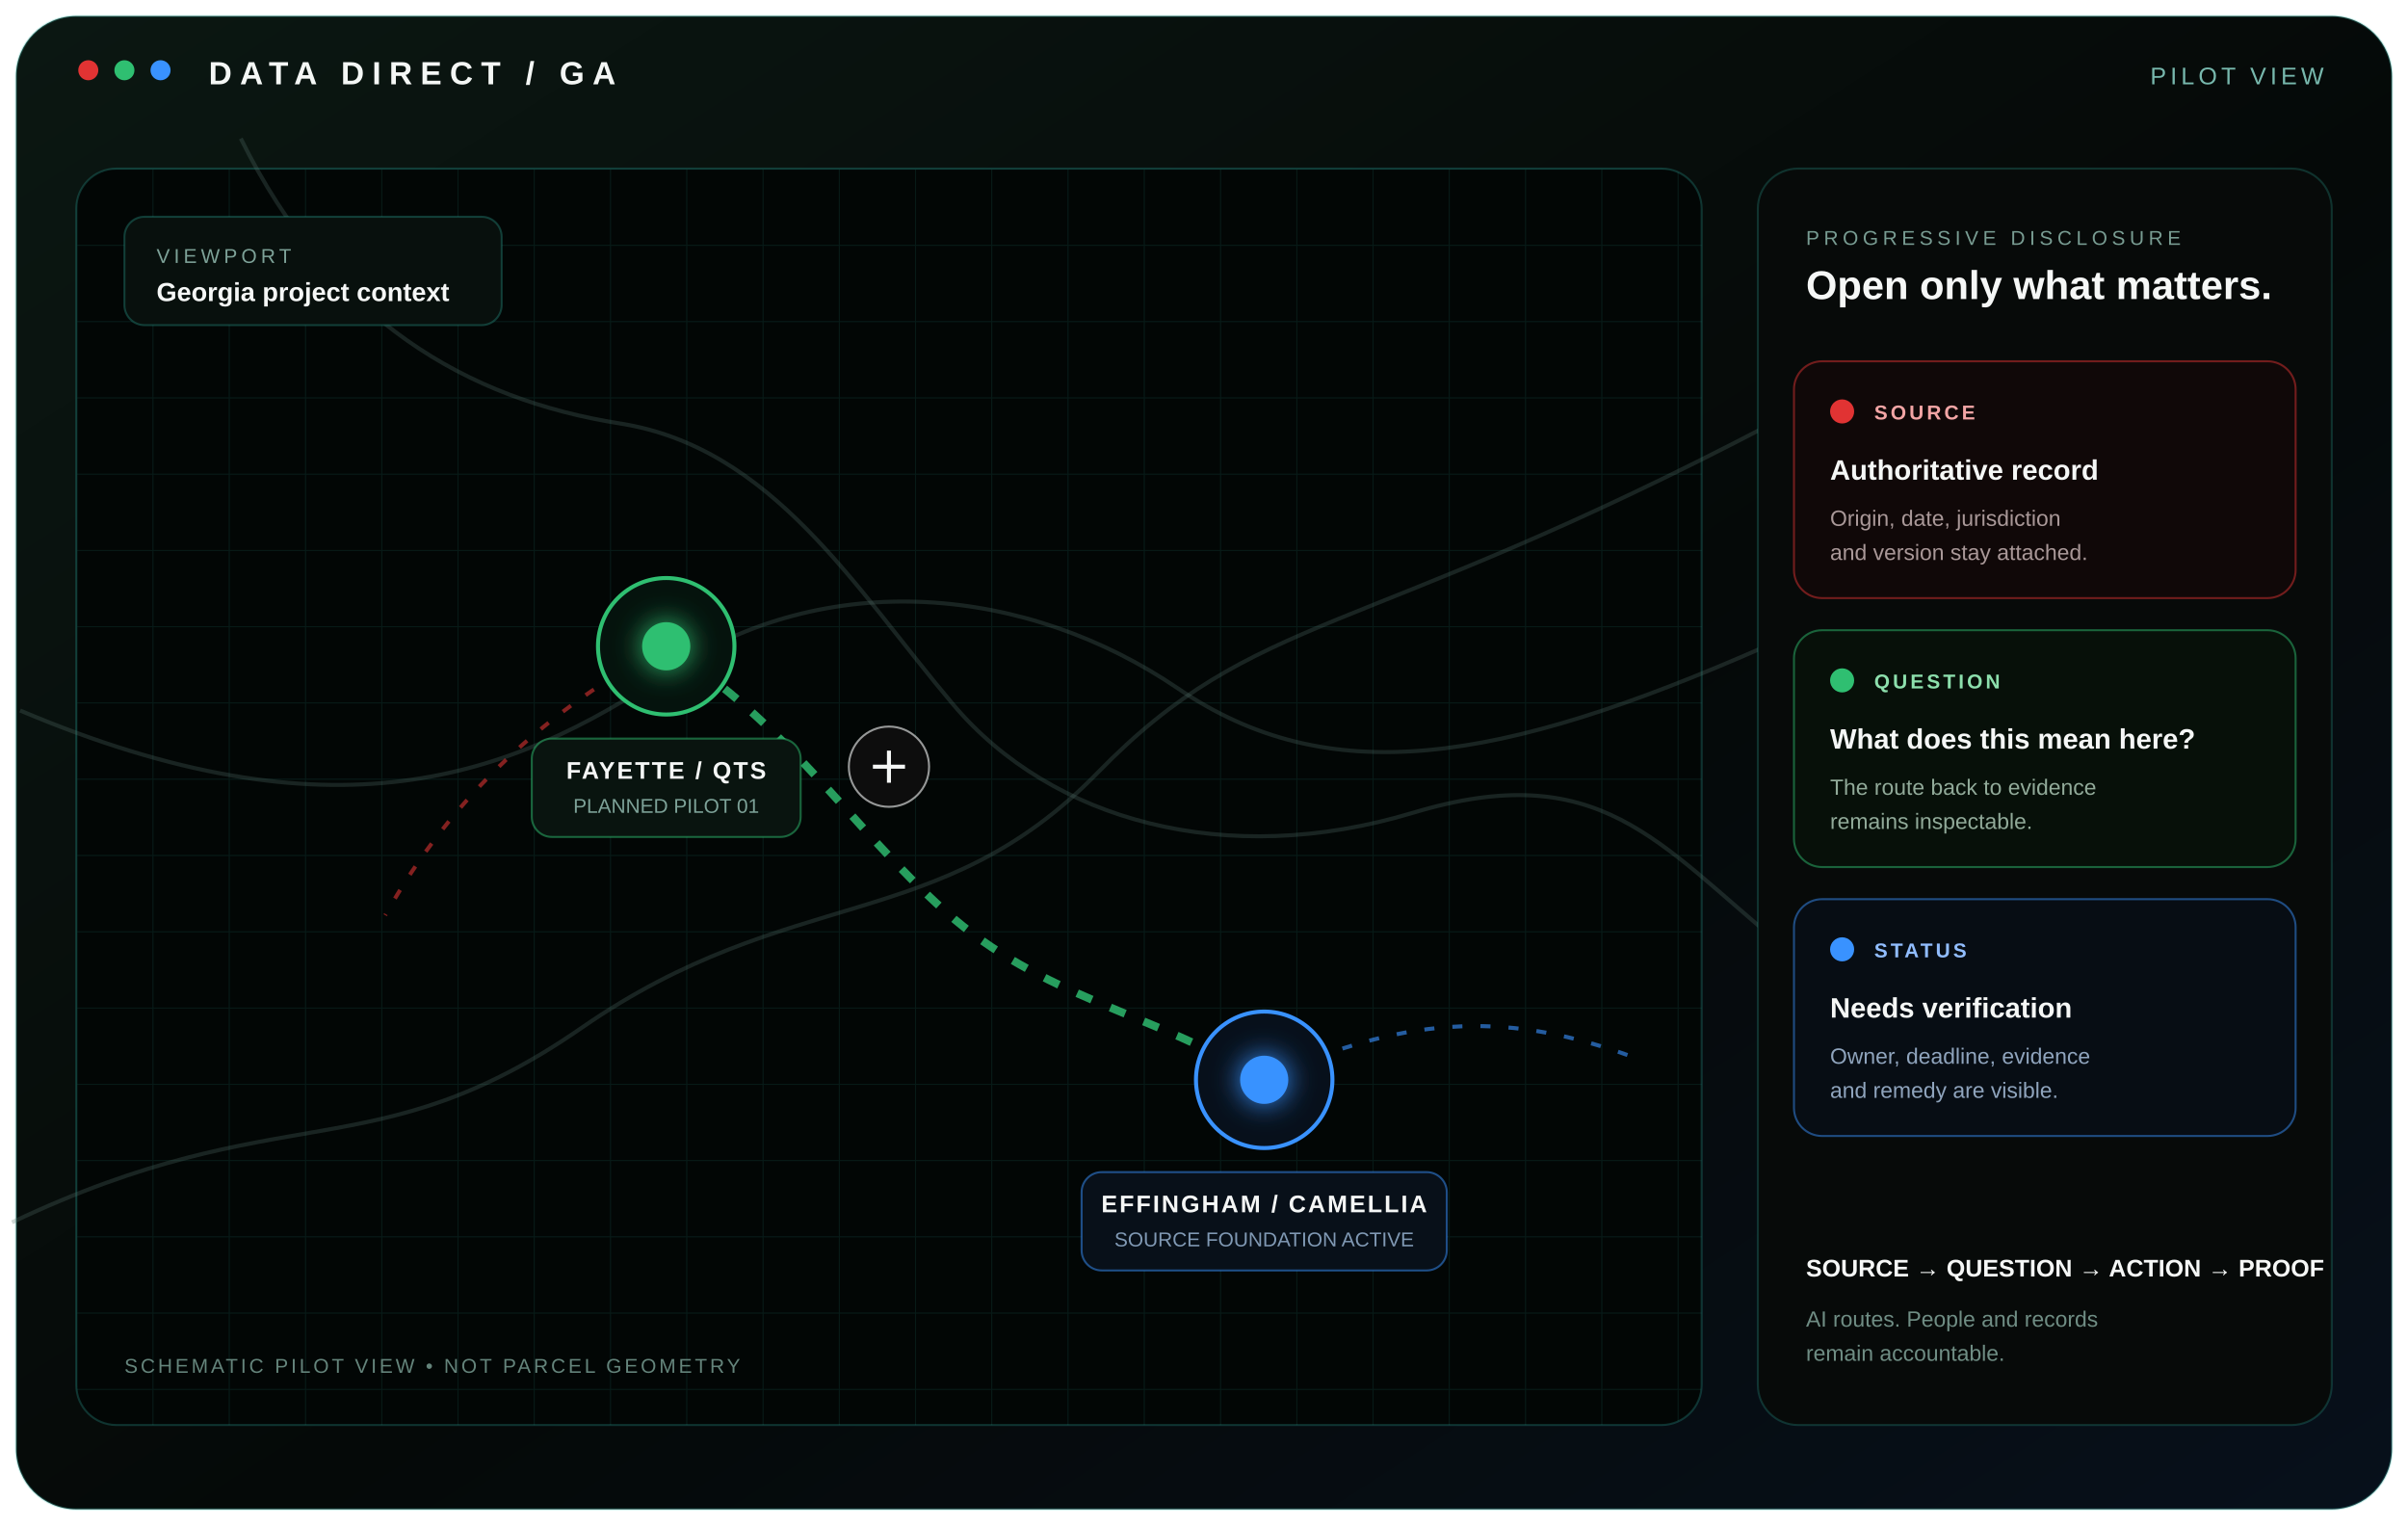
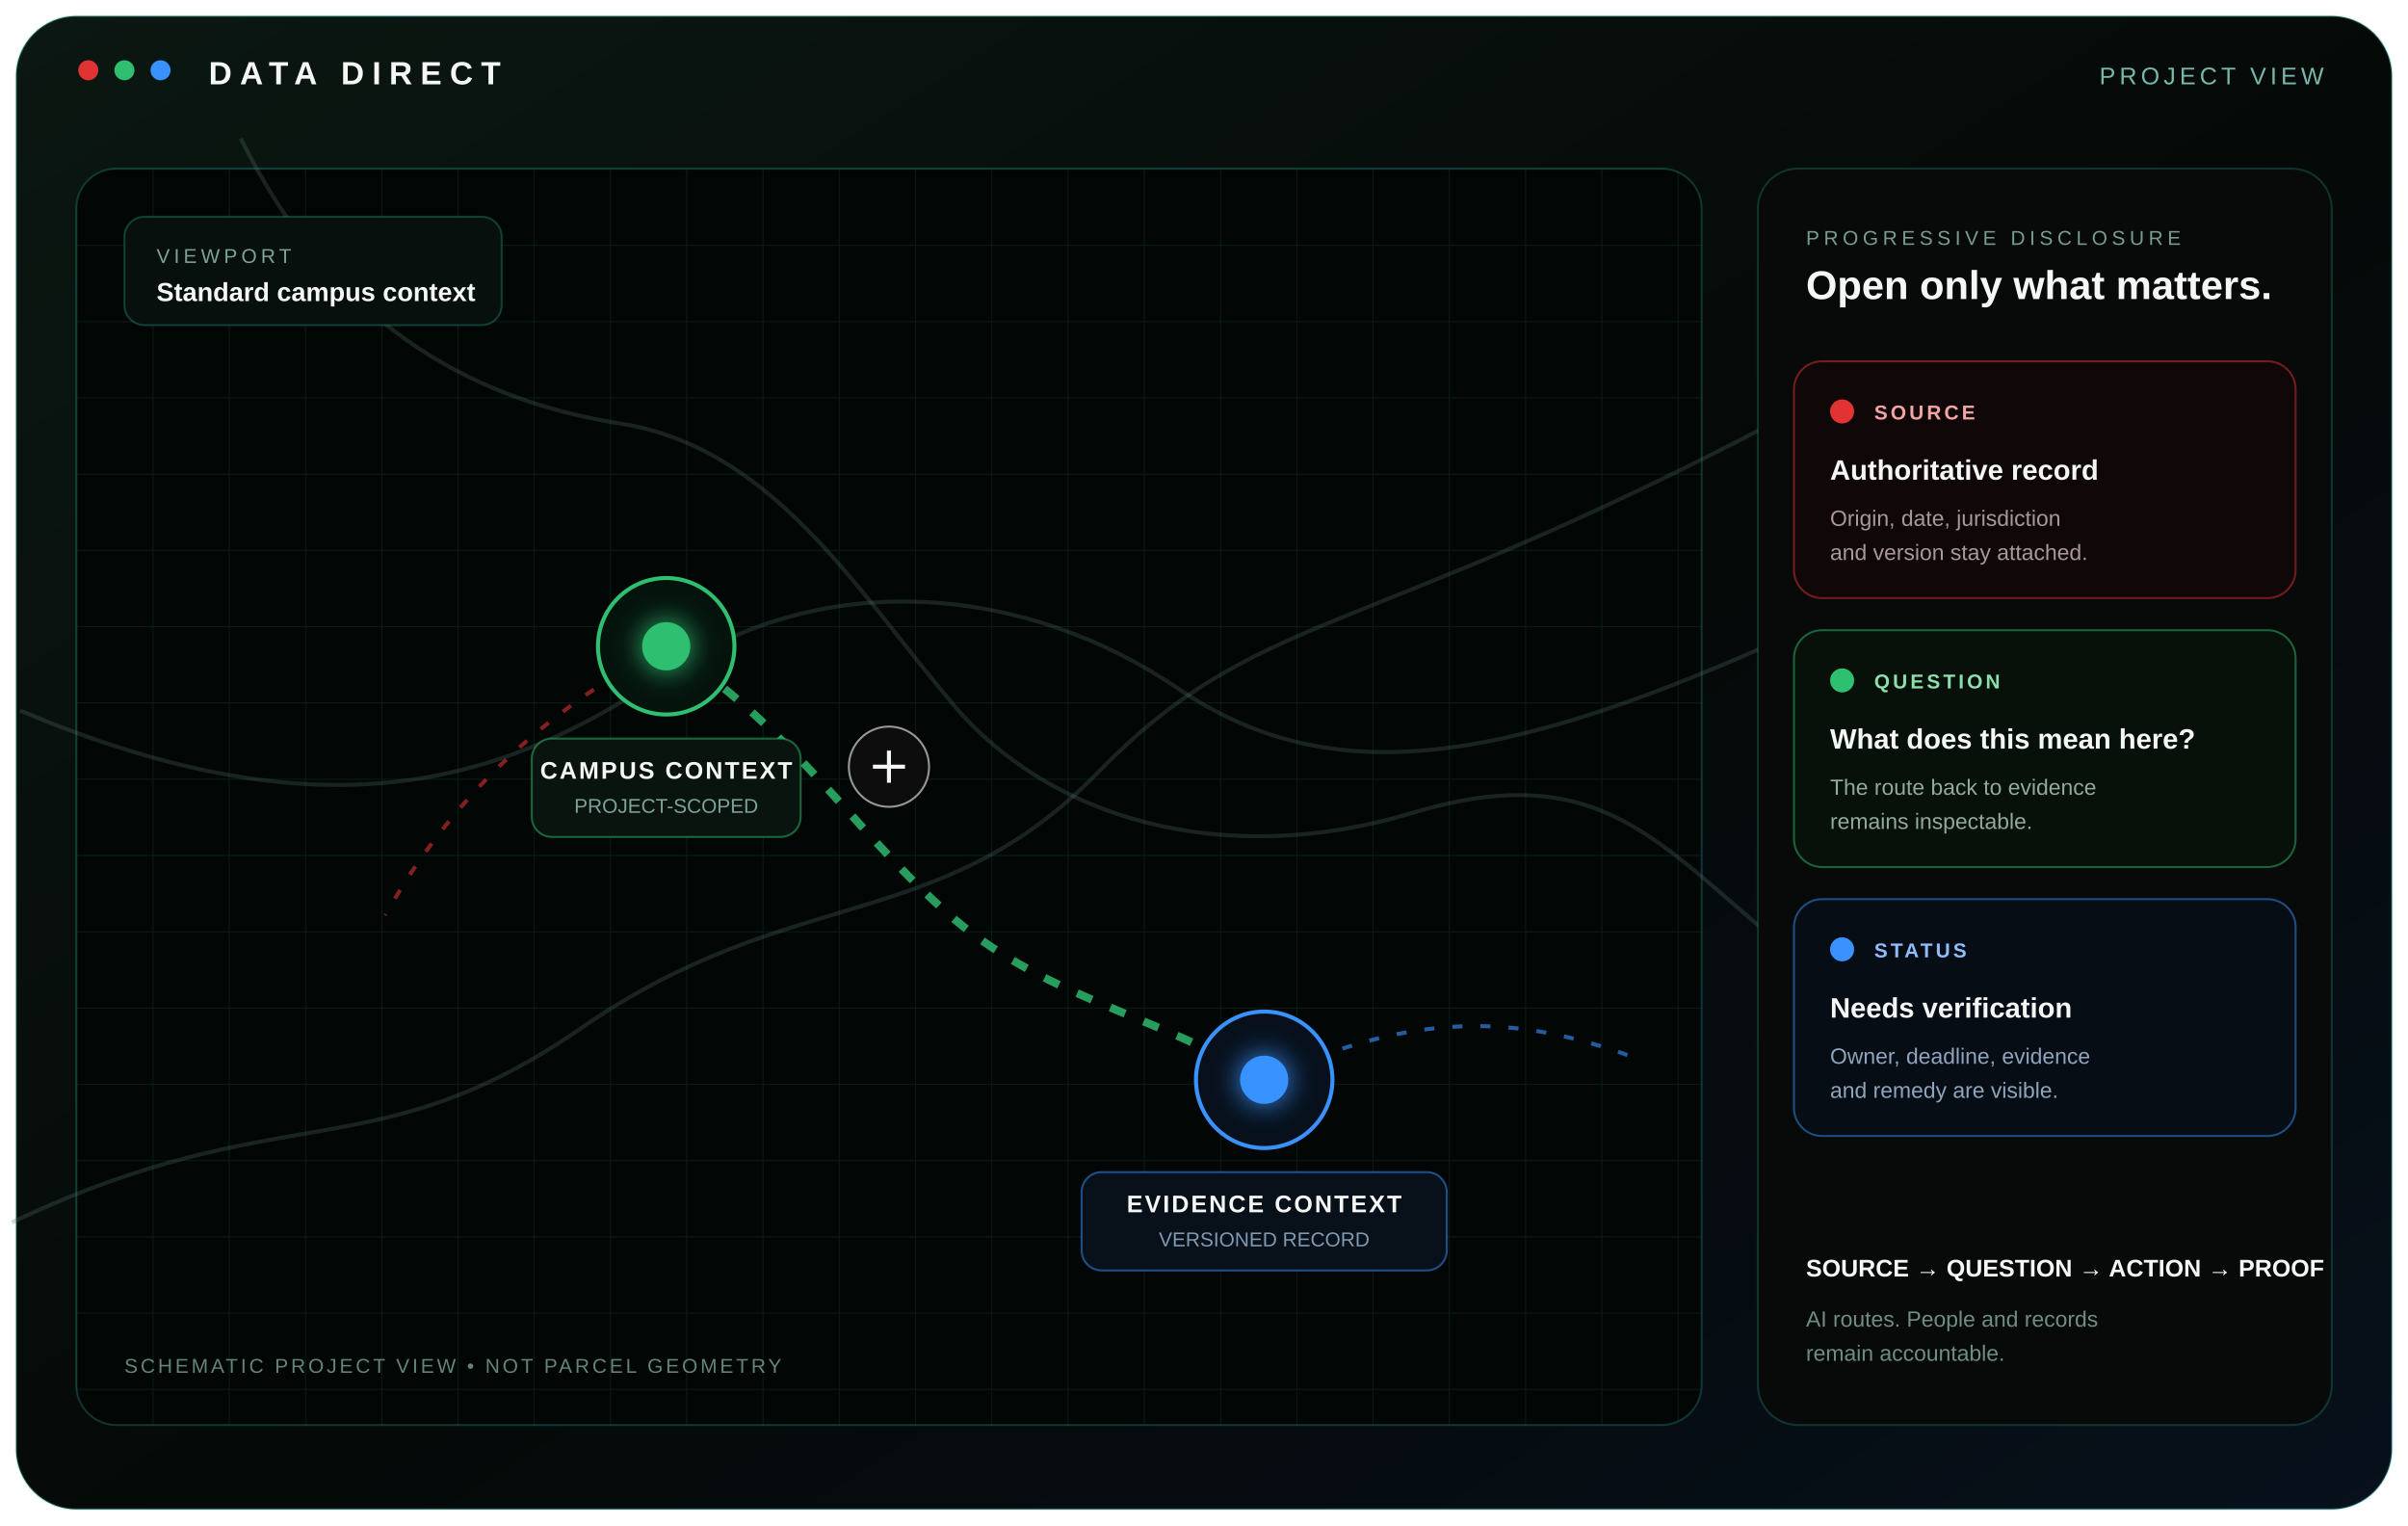
<svg xmlns="http://www.w3.org/2000/svg" viewBox="0 0 1200 760" role="img" aria-labelledby="title desc">
  <defs>
    <linearGradient id="frame" x1="0" y1="0" x2="1" y2="1">
      <stop offset="0" stop-color="#0b1712" />
      <stop offset="0.55" stop-color="#050908" />
      <stop offset="1" stop-color="#07101b" />
    </linearGradient>
    <linearGradient id="rgb" x1="0" y1="0" x2="1" y2="0">
      <stop offset="0" stop-color="#e13333" />
      <stop offset="0.5" stop-color="#2fbf71" />
      <stop offset="1" stop-color="#3992ff" />
    </linearGradient>
    <pattern id="grid" width="38" height="38" patternUnits="userSpaceOnUse">
      <path d="M38 0H0v38" fill="none" stroke="#2fb4a5" stroke-opacity=".12" stroke-width="1" />
    </pattern>
    <filter id="glow" x="-100%" y="-100%" width="300%" height="300%">
      <feGaussianBlur stdDeviation="7" result="blur" />
      <feMerge>
        <feMergeNode in="blur" />
        <feMergeNode in="SourceGraphic" />
      </feMerge>
    </filter>
  </defs>
  <rect x="8" y="8" width="1184" height="744" rx="30" fill="url(#frame)" stroke="#2fb4a5" stroke-opacity=".28" />
  <path d="M38 62h1124" stroke="url(#rgb)" stroke-width="3" />
  <circle cx="44" cy="35" r="5" fill="#e13333" />
  <circle cx="62" cy="35" r="5" fill="#2fbf71" />
  <circle cx="80" cy="35" r="5" fill="#3992ff" />
-   <text x="104" y="42" fill="#f4f7f5" font-family="Montserrat,Arial,sans-serif" font-size="16" font-weight="700" letter-spacing="4">DATA DIRECT / GA</text>
-   <text x="1158" y="42" text-anchor="end" fill="#77b8ad" font-family="Montserrat,Arial,sans-serif" font-size="12" letter-spacing="2">PILOT VIEW</text>
+   <text x="104" y="42" fill="#f4f7f5" font-family="Montserrat,Arial,sans-serif" font-size="16" font-weight="700" letter-spacing="4">DATA DIRECT</text>
+   <text x="1158" y="42" text-anchor="end" fill="#77b8ad" font-family="Montserrat,Arial,sans-serif" font-size="12" letter-spacing="2">PROJECT VIEW</text>
  <g transform="translate(38 84)">
    <rect width="810" height="626" rx="20" fill="#020605" stroke="#2fb4a5" stroke-opacity=".26" />
    <rect width="810" height="626" rx="20" fill="url(#grid)" />
    <g fill="none" stroke="#58736b" stroke-opacity=".28" stroke-width="2">
      <path d="M-32 525C103 461 148 500 252 428S430 382 509 301s128-65 336-174" />
      <path d="M-28 270c156 66 244 34 323-19s179-43 254 8 159 38 293-21" />
      <path d="M82-15c45 91 113 130 189 142s117 82 166 140 136 82 229 54 122 15 184 66" />
    </g>
    <path d="M294 238C356 278 385 327 433 370s102 50 159 84" fill="none" stroke="#2fbf71" stroke-width="4" stroke-dasharray="8 10" opacity=".82" />
    <path d="M294 238c-59 31-107 75-140 134" fill="none" stroke="#e13333" stroke-width="2" stroke-dasharray="5 9" opacity=".58" />
    <path d="M592 454c75-35 126-32 182-12" fill="none" stroke="#3992ff" stroke-width="2" stroke-dasharray="5 9" opacity=".62" />
    <g transform="translate(294 238)">
      <circle r="34" fill="#05130d" stroke="#2fbf71" stroke-width="2" />
      <circle r="12" fill="#2fbf71" filter="url(#glow)" />
      <rect x="-67" y="46" width="134" height="49" rx="10" fill="#09140f" stroke="#2fbf71" stroke-opacity=".5" />
-       <text y="66" text-anchor="middle" fill="#f5f7f6" font-family="Montserrat,Arial,sans-serif" font-size="12" font-weight="700" letter-spacing="1">FAYETTE / QTS</text>
-       <text y="83" text-anchor="middle" fill="#7da298" font-family="Montserrat,Arial,sans-serif" font-size="10">PLANNED PILOT 01</text>
+       <text y="66" text-anchor="middle" fill="#f5f7f6" font-family="Montserrat,Arial,sans-serif" font-size="12" font-weight="700" letter-spacing="1">CAMPUS CONTEXT</text>
+       <text y="83" text-anchor="middle" fill="#7da298" font-family="Montserrat,Arial,sans-serif" font-size="10">PROJECT-SCOPED</text>
    </g>
    <g transform="translate(592 454)">
      <circle r="34" fill="#07101b" stroke="#3992ff" stroke-width="2" />
      <circle r="12" fill="#3992ff" filter="url(#glow)" />
      <rect x="-91" y="46" width="182" height="49" rx="10" fill="#081019" stroke="#3992ff" stroke-opacity=".5" />
-       <text y="66" text-anchor="middle" fill="#f5f7f6" font-family="Montserrat,Arial,sans-serif" font-size="12" font-weight="700" letter-spacing="1">EFFINGHAM / CAMELLIA</text>
-       <text y="83" text-anchor="middle" fill="#8099b4" font-family="Montserrat,Arial,sans-serif" font-size="10">SOURCE FOUNDATION ACTIVE</text>
+       <text y="66" text-anchor="middle" fill="#f5f7f6" font-family="Montserrat,Arial,sans-serif" font-size="12" font-weight="700" letter-spacing="1">EVIDENCE CONTEXT</text>
+       <text y="83" text-anchor="middle" fill="#8099b4" font-family="Montserrat,Arial,sans-serif" font-size="10">VERSIONED RECORD</text>
    </g>
    <g transform="translate(405 298)">
      <circle r="20" fill="#0d0d0d" stroke="#f5f7f6" stroke-opacity=".6" />
      <path d="M-8 0h16M0-8v16" stroke="#f5f7f6" stroke-width="2" />
    </g>
    <g transform="translate(24 24)">
      <rect width="188" height="54" rx="10" fill="#08100d" stroke="#2fb4a5" stroke-opacity=".3" />
      <text x="16" y="23" fill="#7da298" font-family="Montserrat,Arial,sans-serif" font-size="10" letter-spacing="2">VIEWPORT</text>
-       <text x="16" y="42" fill="#f5f7f6" font-family="Montserrat,Arial,sans-serif" font-size="13" font-weight="700">Georgia project context</text>
+       <text x="16" y="42" fill="#f5f7f6" font-family="Montserrat,Arial,sans-serif" font-size="13" font-weight="700">Standard campus context</text>
    </g>
-     <text x="24" y="600" fill="#64847b" font-family="Montserrat,Arial,sans-serif" font-size="10" letter-spacing="1.4">SCHEMATIC PILOT VIEW • NOT PARCEL GEOMETRY</text>
+     <text x="24" y="600" fill="#64847b" font-family="Montserrat,Arial,sans-serif" font-size="10" letter-spacing="1.4">SCHEMATIC PROJECT VIEW • NOT PARCEL GEOMETRY</text>
  </g>
  <g transform="translate(876 84)" font-family="Montserrat,Arial,sans-serif">
    <rect width="286" height="626" rx="20" fill="#070a09" stroke="#2fb4a5" stroke-opacity=".24" />
    <text x="24" y="38" fill="#789c92" font-size="10" letter-spacing="2.2">PROGRESSIVE DISCLOSURE</text>
    <text x="24" y="65" fill="#f5f7f6" font-size="20" font-weight="700">Open only what matters.</text>
    <g transform="translate(18 96)">
      <rect width="250" height="118" rx="14" fill="#100808" stroke="#e13333" stroke-opacity=".48" />
      <circle cx="24" cy="25" r="6" fill="#e13333" />
      <text x="40" y="29" fill="#f3a5a5" font-size="10" font-weight="700" letter-spacing="1.5">SOURCE</text>
      <text x="18" y="59" fill="#f5f7f6" font-size="14" font-weight="700">Authoritative record</text>
      <text x="18" y="82" fill="#a99898" font-size="11">Origin, date, jurisdiction</text>
      <text x="18" y="99" fill="#a99898" font-size="11">and version stay attached.</text>
    </g>
    <g transform="translate(18 230)">
      <rect width="250" height="118" rx="14" fill="#071009" stroke="#2fbf71" stroke-opacity=".48" />
      <circle cx="24" cy="25" r="6" fill="#2fbf71" />
      <text x="40" y="29" fill="#8de0ad" font-size="10" font-weight="700" letter-spacing="1.5">QUESTION</text>
      <text x="18" y="59" fill="#f5f7f6" font-size="14" font-weight="700">What does this mean here?</text>
      <text x="18" y="82" fill="#91aa99" font-size="11">The route back to evidence</text>
      <text x="18" y="99" fill="#91aa99" font-size="11">remains inspectable.</text>
    </g>
    <g transform="translate(18 364)">
      <rect width="250" height="118" rx="14" fill="#070d14" stroke="#3992ff" stroke-opacity=".48" />
      <circle cx="24" cy="25" r="6" fill="#3992ff" />
      <text x="40" y="29" fill="#91bdff" font-size="10" font-weight="700" letter-spacing="1.5">STATUS</text>
      <text x="18" y="59" fill="#f5f7f6" font-size="14" font-weight="700">Needs verification</text>
      <text x="18" y="82" fill="#8fa4bd" font-size="11">Owner, deadline, evidence</text>
      <text x="18" y="99" fill="#8fa4bd" font-size="11">and remedy are visible.</text>
    </g>
    <path d="M32 516h222" stroke="url(#rgb)" stroke-width="3" />
    <text x="24" y="552" fill="#f5f7f6" font-size="12" font-weight="700">SOURCE → QUESTION → ACTION → PROOF</text>
    <text x="24" y="577" fill="#6f8d84" font-size="11">AI routes. People and records</text>
    <text x="24" y="594" fill="#6f8d84" font-size="11">remain accountable.</text>
  </g>
</svg>
